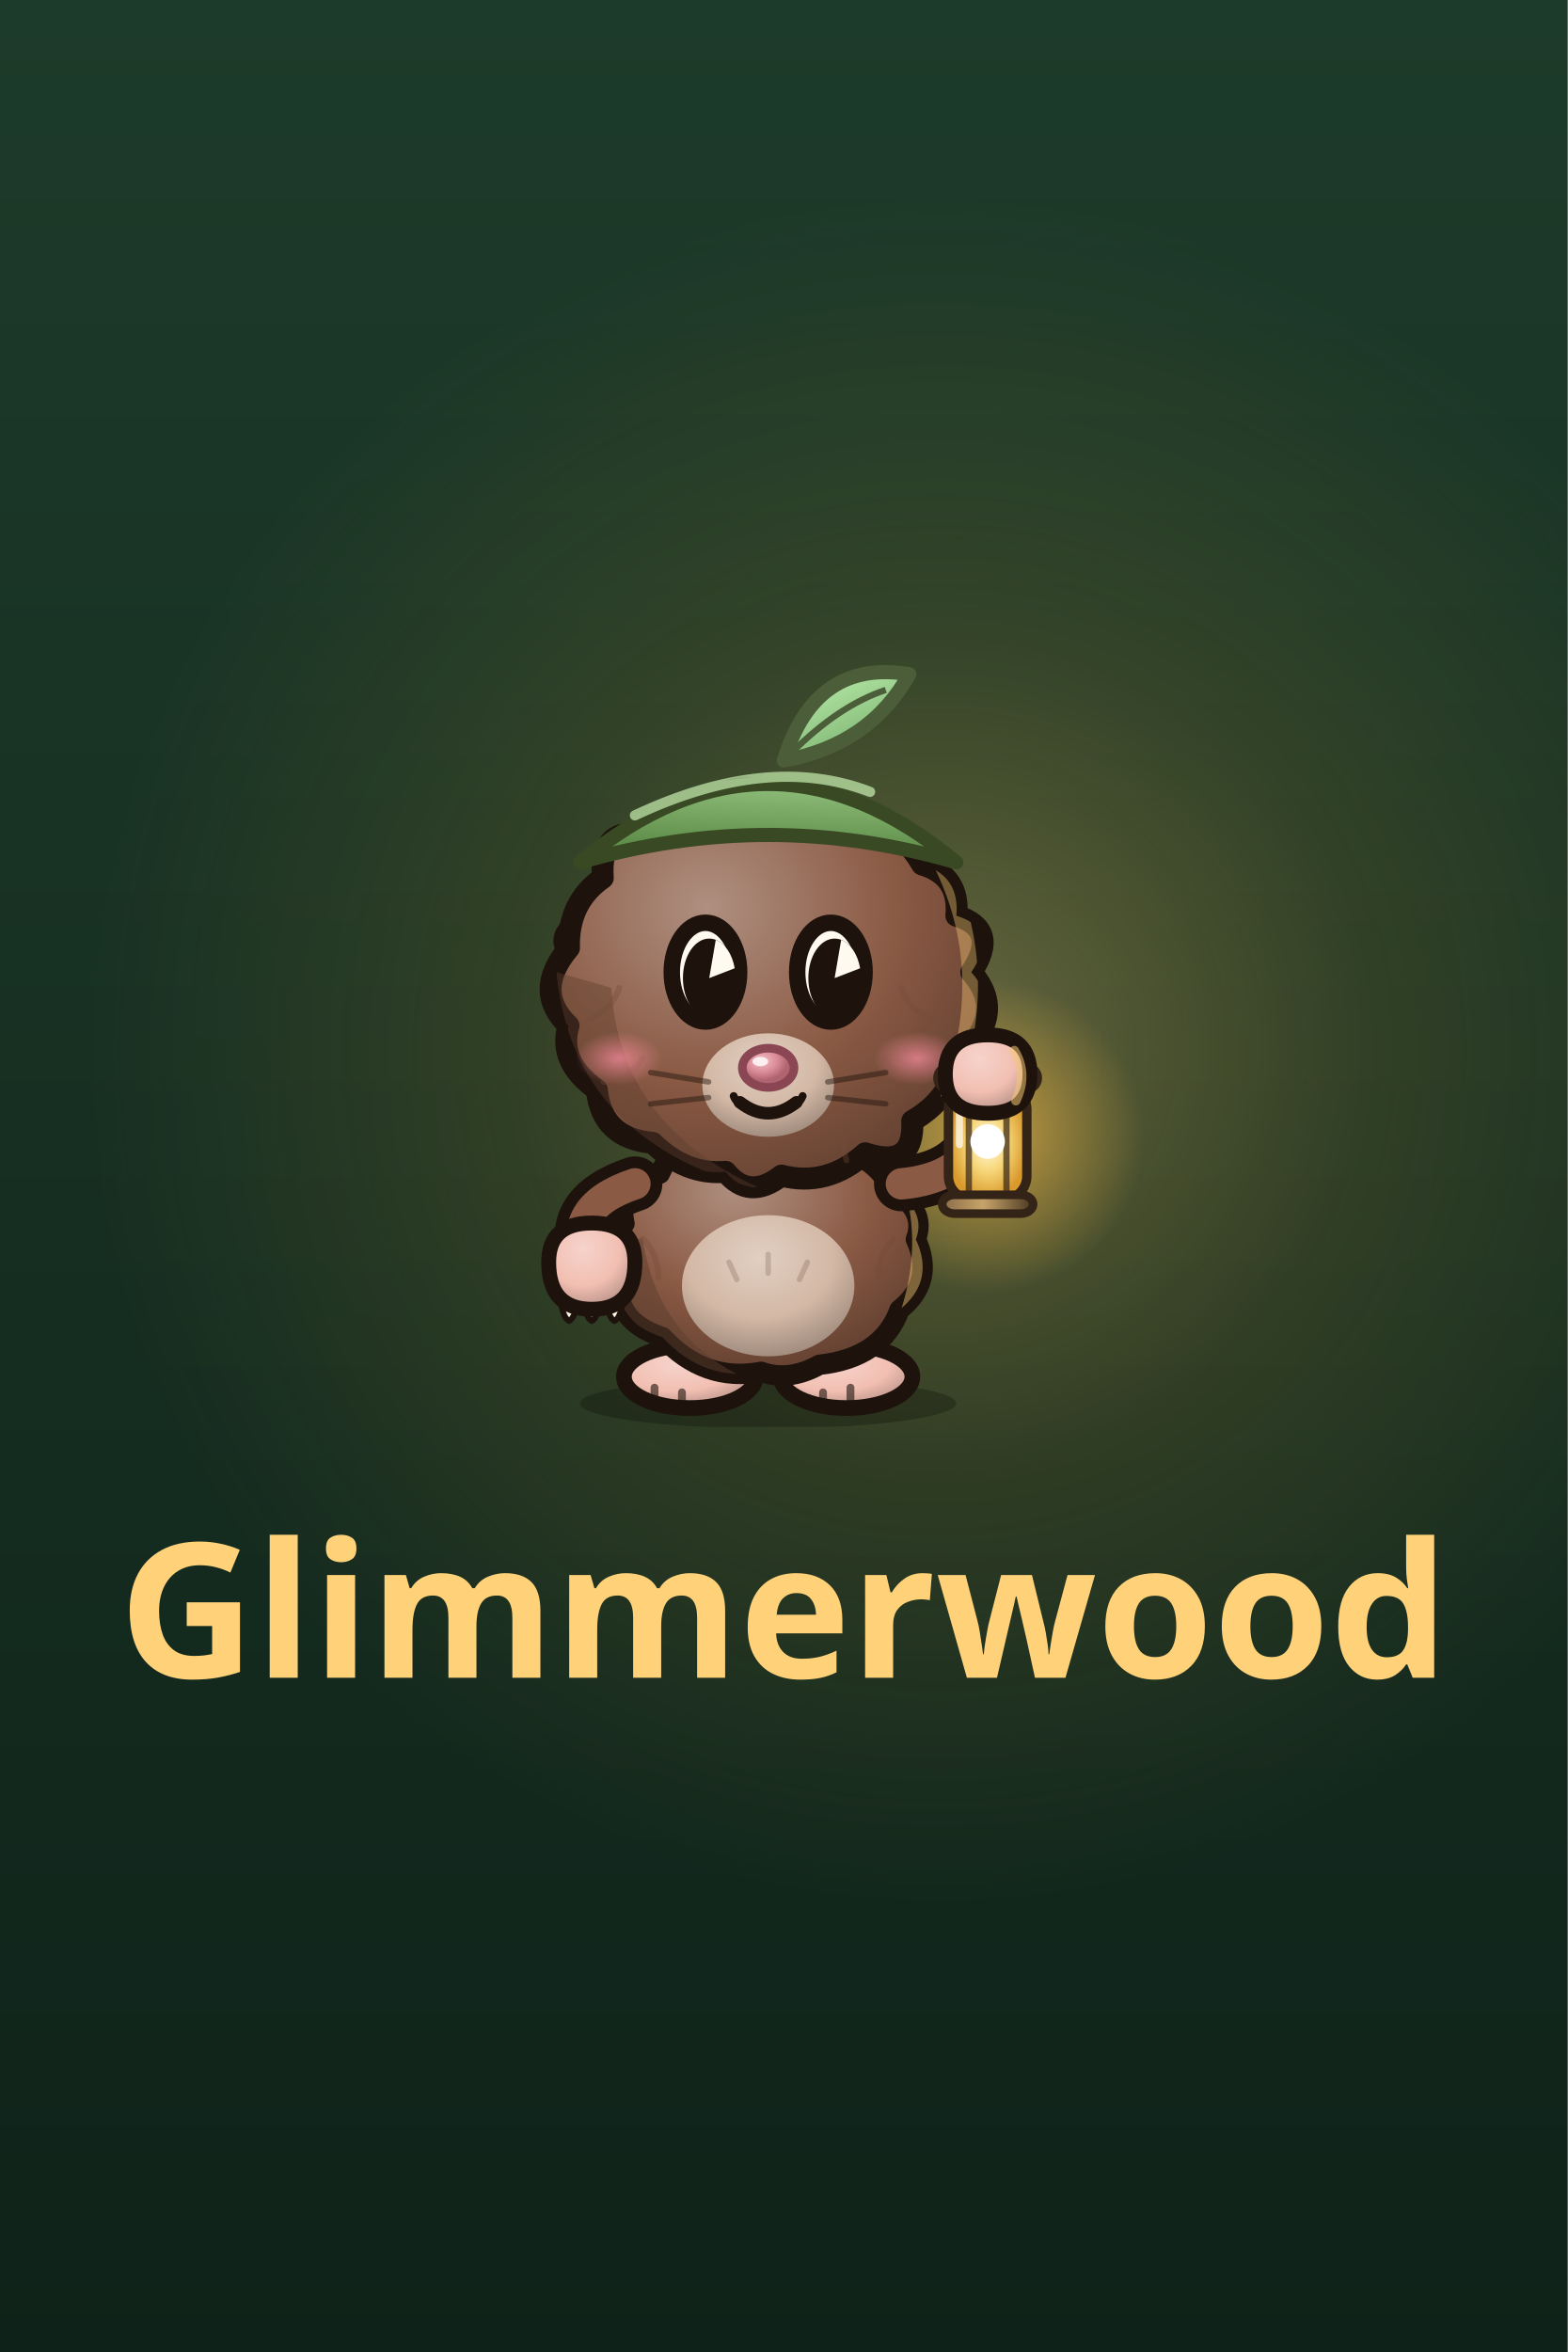
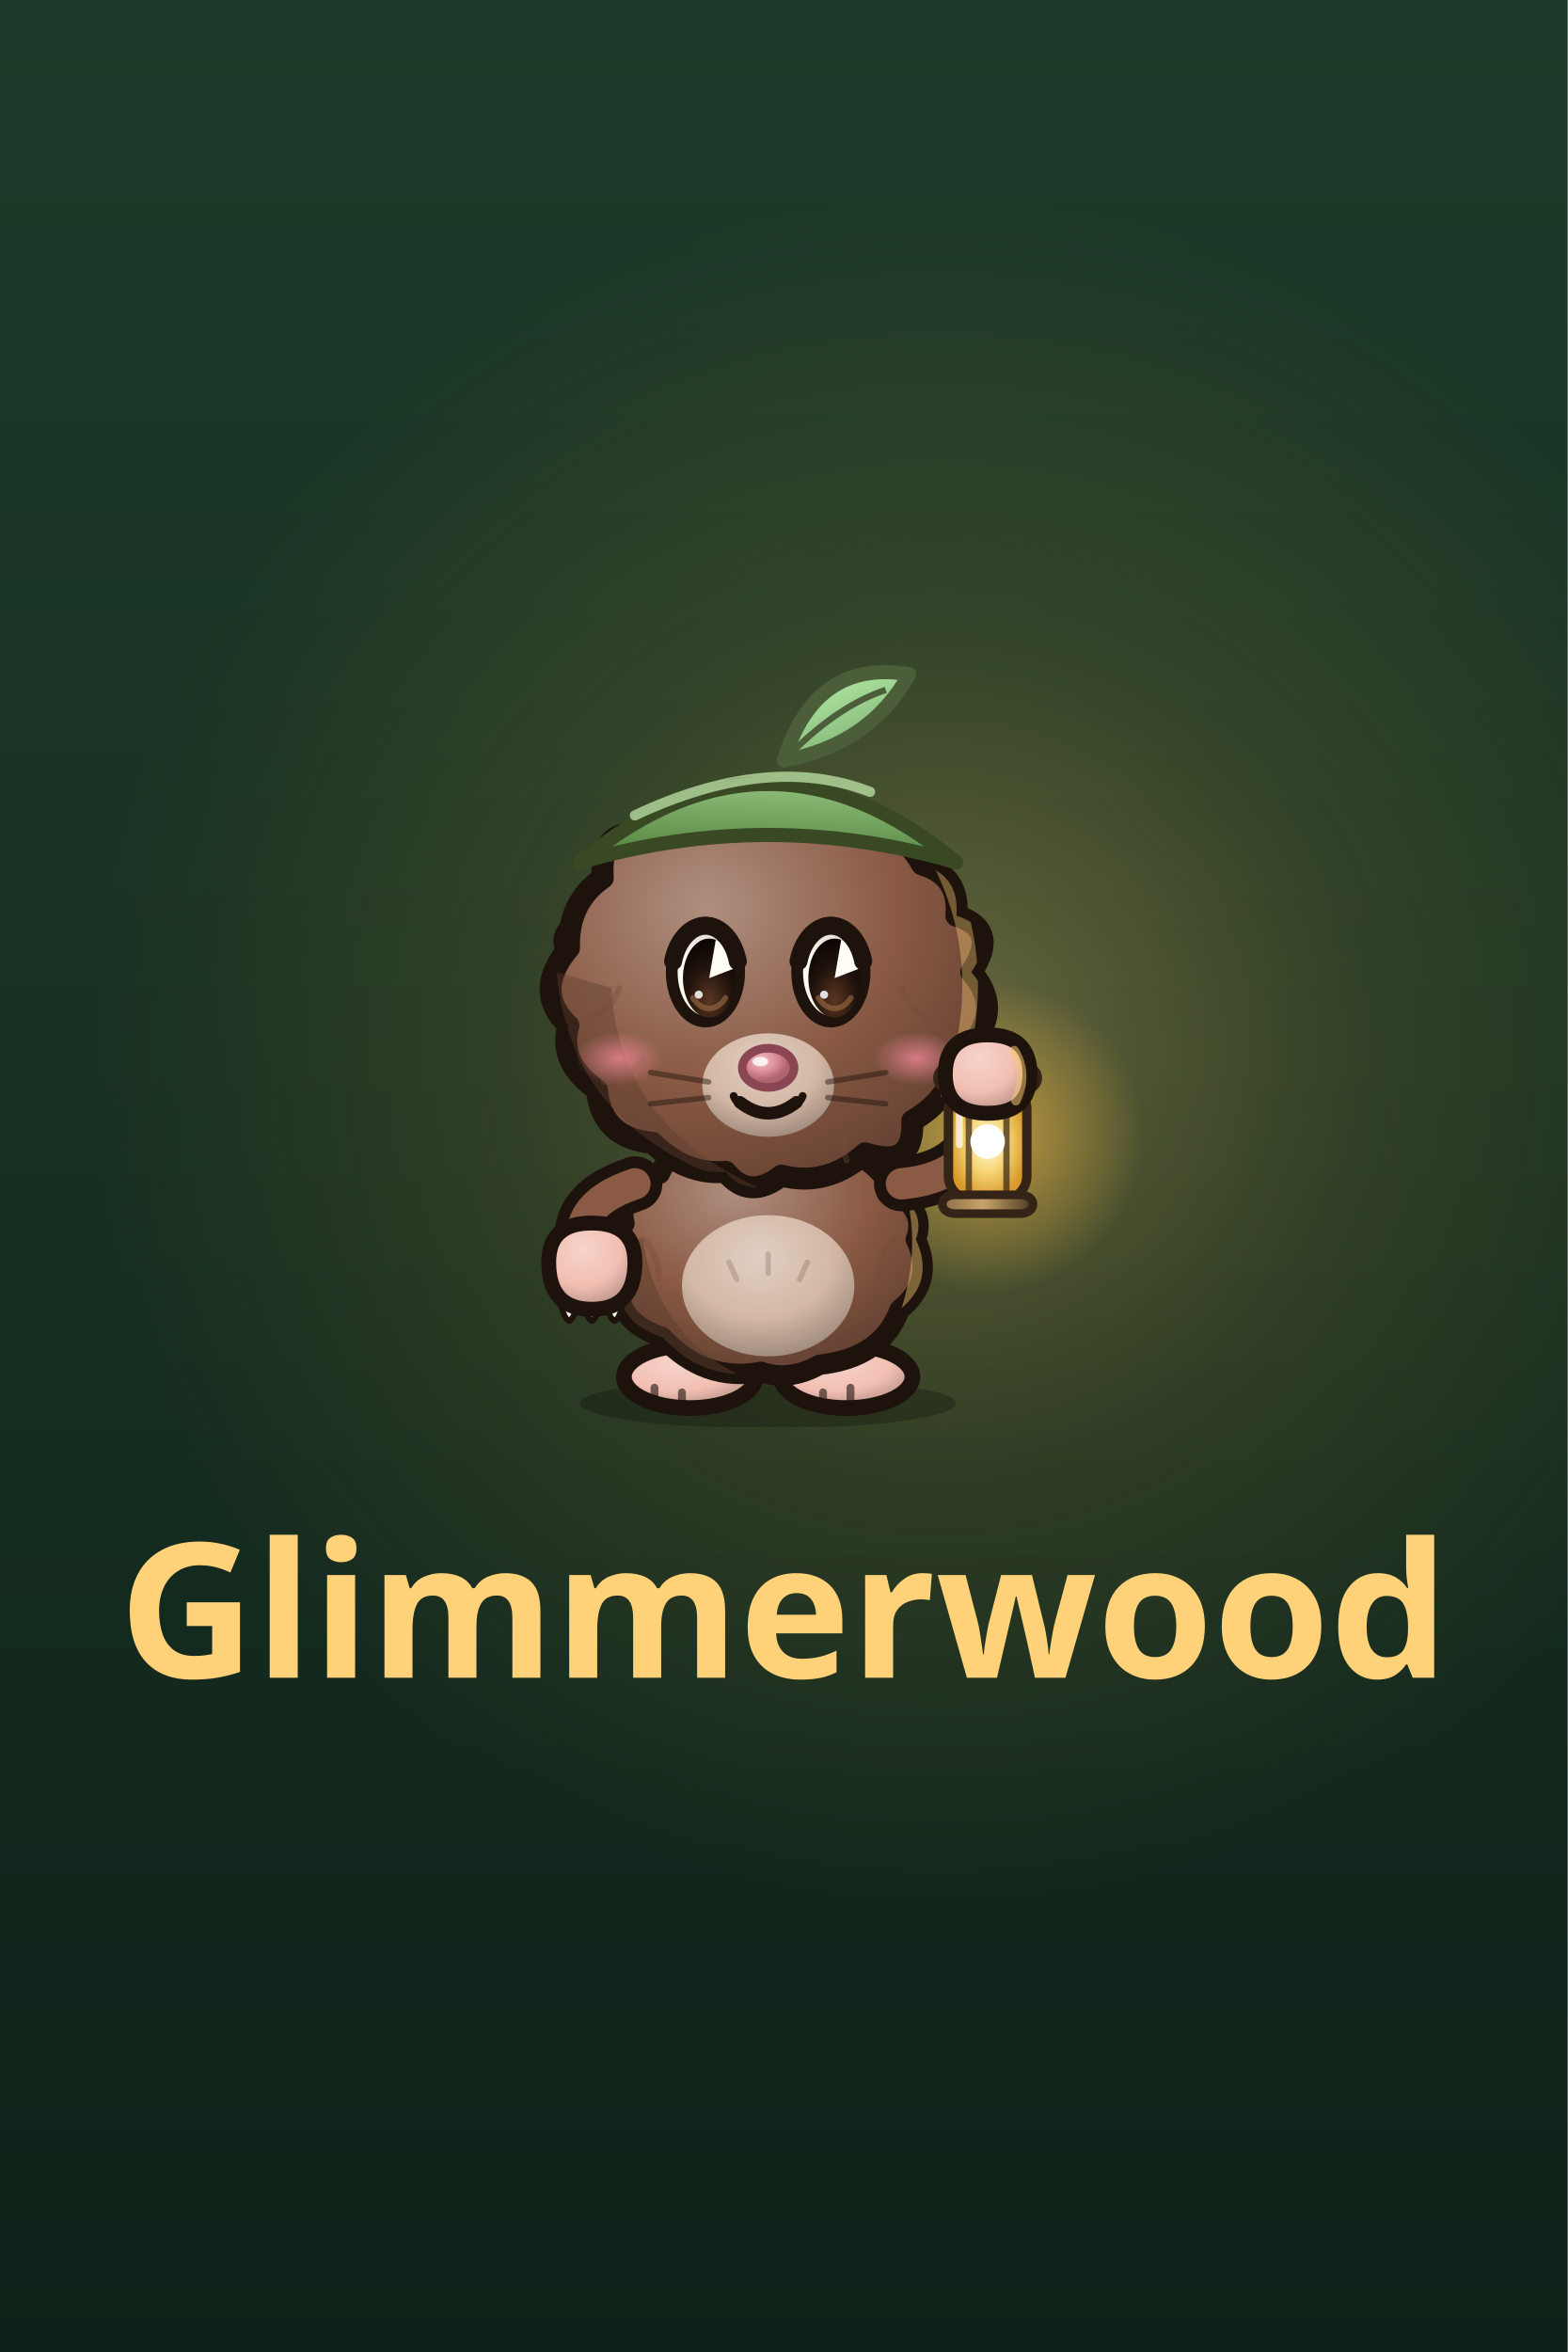
<svg xmlns="http://www.w3.org/2000/svg" viewBox="0 0 1280 1920">
  <defs>
    <linearGradient id="bg" x1="0" y1="1" x2="0" y2="0">
      <stop offset="0" stop-color="#0f2219" />
      <stop offset="1" stop-color="#1d3b2a" />
    </linearGradient>
    <radialGradient id="glow">
      <stop offset="0" stop-color="#ffd27a" stop-opacity=".35" />
      <stop offset=".5" stop-color="#f0b543" stop-opacity=".12" />
      <stop offset="1" stop-color="#f0b543" stop-opacity="0" />
    </radialGradient>
  </defs>
  <rect width="1280" height="1920" fill="url(#bg)" />
  <circle cx="768" cy="857.6" r="704" fill="url(#glow)" />
  <svg x="307.2" y="524.8" width="640" height="640" viewBox="0 0 100 100">
    <defs>
      <radialGradient id="dib0g">
        <stop offset="0" stop-color="#f0b543" stop-opacity=".7" />
        <stop offset="1" stop-color="#f0b543" stop-opacity="0" />
      </radialGradient>
      <radialGradient id="dib0h" cx="0.36" cy="0.3" r=".78">
        <stop offset="0" stop-color="#af8f80" />
        <stop offset=".55" stop-color="#8a5a44" />
        <stop offset="1" stop-color="#613f30" />
      </radialGradient>
      <radialGradient id="dib0b" cx="0.4" cy="0.25" r=".78">
        <stop offset="0" stop-color="#af8f80" />
        <stop offset=".55" stop-color="#8a5a44" />
        <stop offset="1" stop-color="#613f30" />
      </radialGradient>
      <radialGradient id="dib0c" cx="0.45" cy="0.3" r=".78">
        <stop offset="0" stop-color="#e1cfc2" />
        <stop offset=".55" stop-color="#d3b8a5" />
        <stop offset="1" stop-color="#948174" />
      </radialGradient>
      <radialGradient id="dib0p" cx="0.4" cy="0.3" r=".78">
        <stop offset="0" stop-color="#f6d3cb" />
        <stop offset=".55" stop-color="#f2bfb2" />
        <stop offset="1" stop-color="#a9867d" />
      </radialGradient>
      <radialGradient id="dib0n" cx=".38" cy=".32">
        <stop offset="0" stop-color="#f4c0c6" />
        <stop offset=".6" stop-color="#d98a96" />
        <stop offset="1" stop-color="#b06470" />
      </radialGradient>
      <radialGradient id="dib0k">
        <stop offset="0" stop-color="#ff8fa3" stop-opacity=".7" />
        <stop offset="1" stop-color="#ff8fa3" stop-opacity="0" />
      </radialGradient>
      <clipPath id="dib0B">
        <path d="M68.84 76.08 Q71.32 81.43 66.76 85.06 Q64.52 91.21 56.54 92.08 Q52.66 94.24 49.10 92.98 Q41.89 94.36 36.51 88.56 Q29.80 86.33 31.26 80.46 Q28.82 77.57 31.67 74.06 Q30.57 69.28 36.18 67.70 Q38.89 61.57 45.44 63.44 Q52.54 59.57 57.50 64.22 Q63.13 64.91 65.85 69.73 Q70.24 72.41 68.84 76.08 Z" />
      </clipPath>
      <clipPath id="dib0H">
        <path d="M75.91 42.01 Q80.74 47.45 73.99 53.25 Q73.34 58.11 68.38 60.97 Q68.70 67.20 62.38 65.10 Q57.53 69.45 51.69 67.95 Q47.57 71.16 44.58 67.47 Q39.48 67.91 35.26 63.77 Q28.75 63.20 28.14 56.99 Q23.16 53.46 24.53 48.82 Q19.93 44.43 24.59 38.91 Q24.42 33.10 28.90 29.98 Q28.43 23.03 34.67 24.62 Q37.48 20.29 41.46 21.33 Q46.57 16.36 50.99 20.02 Q57.10 18.34 60.68 22.12 Q66.54 22.88 69.64 28.27 Q74.47 29.71 74.01 34.80 Q79.58 36.53 75.91 42.01 Z" />
      </clipPath>
    </defs>
    <ellipse cx="50" cy="97" rx="24" ry="3.2" fill="#000" opacity=".24" />
    <circle cx="78" cy="63" r="20" fill="url(#dib0g)">
      <animate attributeName="r" values="18;21;18" dur="2.6s" repeatCount="indefinite" />
    </circle>
    <g>
      <animateTransform attributeName="transform" type="translate" values="0 0;0 -1.4;0 0" dur="3.2s" repeatCount="indefinite" calcMode="spline" keySplines=".45 0 .55 1;.45 0 .55 1" />
      <ellipse cx="40" cy="93.6" rx="8.4" ry="4" fill="url(#dib0p)" stroke="#1d120c" stroke-width="2" />
      <ellipse cx="60" cy="93.6" rx="8.4" ry="4" fill="url(#dib0p)" stroke="#1d120c" stroke-width="2" />
      <path d="M35.5 95 v1.6 M39 95.6 v1.6 M57 95.6 v1.6 M60.5 95 v1.6" stroke="#1d120c" stroke-width="1" stroke-linecap="round" opacity=".6" />
      <path d="M68.84 76.08 Q71.32 81.43 66.76 85.06 Q64.52 91.21 56.54 92.08 Q52.66 94.24 49.10 92.98 Q41.89 94.36 36.51 88.56 Q29.80 86.33 31.26 80.46 Q28.82 77.57 31.67 74.06 Q30.57 69.28 36.18 67.70 Q38.89 61.57 45.44 63.44 Q52.54 59.57 57.50 64.22 Q63.13 64.91 65.85 69.73 Q70.24 72.41 68.84 76.08 Z" fill="url(#dib0b)" stroke="#1d120c" stroke-width="2.6" stroke-linejoin="round" />
      <g clip-path="url(#dib0B)">
        <path d="M28 76 Q31 92 50 95 Q36 90 34 76 Z" fill="#5e3d2e" opacity=".5" />
        <path d="M67 66 Q72 77 66 90" stroke="#f4c872" stroke-width="1.8" fill="none" opacity=".45" stroke-linecap="round" />
      </g>
      <ellipse cx="50" cy="82" rx="11" ry="9" fill="url(#dib0c)" />
      <g stroke="#724a38" stroke-width=".75" fill="none" opacity=".35" stroke-linecap="round">
        <path d="M34 76 q2 2 2 5 M66 76 q-2 2 -2 5" />
      </g>
      <g stroke="#5e3d2e" stroke-width=".7" opacity=".22" stroke-linecap="round">
        <path d="M45 79 l1 2.2 M50 78 v2.4 M55 79 l-1 2.2" />
      </g>
      <ellipse cx="26.8" cy="38" rx="3.4" ry="2.8" fill="#5e3d2e" stroke="#1d120c" stroke-width="1.6" />
      <ellipse cx="73.2" cy="38" rx="3.4" ry="2.8" fill="#5e3d2e" stroke="#1d120c" stroke-width="1.6" />
      <path d="M75.91 42.01 Q80.74 47.45 73.99 53.25 Q73.34 58.11 68.38 60.97 Q68.70 67.20 62.38 65.10 Q57.53 69.45 51.69 67.95 Q47.57 71.16 44.58 67.47 Q39.48 67.91 35.26 63.77 Q28.75 63.20 28.14 56.99 Q23.16 53.46 24.53 48.82 Q19.93 44.43 24.59 38.91 Q24.42 33.10 28.90 29.98 Q28.43 23.03 34.67 24.62 Q37.48 20.29 41.46 21.33 Q46.57 16.36 50.99 20.02 Q57.10 18.34 60.68 22.12 Q66.54 22.88 69.64 28.27 Q74.47 29.71 74.01 34.80 Q79.58 36.53 75.91 42.01 Z" fill="url(#dib0h)" stroke="#1d120c" stroke-width="2.8" stroke-linejoin="round" />
      <g clip-path="url(#dib0H)">
        <path d="M23 42 Q25 64 50 70 Q31 62 30 44 Z" fill="#5e3d2e" opacity=".42" />
        <path d="M72 28 Q79 42 73 58" stroke="#f4c872" stroke-width="2" fill="none" opacity=".4" stroke-linecap="round" />
        <path d="M35 23 Q43 18 52 19" stroke="#ffffff" stroke-width="2" opacity=".22" fill="none" stroke-linecap="round" />
        <g stroke="#724a38" stroke-width=".75" fill="none" opacity=".35" stroke-linecap="round">
          <path d="M27 48 q3 -1 4 -4 M29 56 q3 0 5 -3 M71 48 q-3 -1 -4 -4 M70 56 q-3 0 -5 -3 M60 66 q-1 -3 1 -5" />
        </g>
      </g>
      <g transform="translate(42 42)">
        <g>
          <animateTransform attributeName="transform" type="scale" values="1 1;1 1;1 .1;1 1" keyTimes="0;.94;.97;1" dur="4.4s" repeatCount="indefinite" />
-           <ellipse rx="4.3" ry="6.3" fill="#fffaf0" stroke="#1d120c" stroke-width="2.1" />
-           <ellipse cx="0.48" cy="0.756" rx="3.354" ry="5.04" fill="#1d120c" />
-           <path d="M0.48 0.756 L1.314 -4.126 A3.354 5.04 0 0 1 3.729 -0.497 Z" fill="#fffaf0" />
+           <defs>
+             <linearGradient id="pe1s" x1="0" y1="0" x2="0" y2="1">
+               <stop offset="0" stop-color="#ddd3c6" />
+               <stop offset=".38" stop-color="#fffcf4" />
+               <stop offset="1" stop-color="#fff8ec" />
+             </linearGradient>
+             <radialGradient id="pe1p" cx=".5" cy=".78" r=".75">
+               <stop offset="0" stop-color="#5a3622" />
+               <stop offset=".55" stop-color="#22140c" />
+               <stop offset="1" stop-color="#0c0604" />
+             </radialGradient>
+           </defs>
+           <ellipse rx="4.3" ry="6.3" fill="url(#pe1s)" stroke="#1d120c" stroke-width="1.5" />
+           <ellipse cx="0.48" cy="0.756" rx="3.354" ry="5.04" fill="url(#pe1p)" />
+           <path d="M-1.599 3.276 A2.851 4.284 0 0 0 2.559 3.276" stroke="#a8724a" stroke-width=".7" fill="none" opacity=".55" stroke-linecap="round" />
+           <path d="M0.48 0.756 L1.314 -4.126 A3.354 5.04 0 0 1 3.729 -0.497 Z" fill="#fffdf6" />
+           <circle cx="-0.862" cy="2.873" r="0.516" fill="#fff" opacity=".85" />
+           <path d="M-4.128 -1.386 A4.3 6.3 0 0 1 4.128 -1.386" stroke="#1d120c" stroke-width="2.3" fill="none" stroke-linecap="round" />
        </g>
      </g>
      <g transform="translate(58 42)">
        <g>
          <animateTransform attributeName="transform" type="scale" values="1 1;1 1;1 .1;1 1" keyTimes="0;.94;.97;1" dur="4.4s" repeatCount="indefinite" />
-           <ellipse rx="4.3" ry="6.3" fill="#fffaf0" stroke="#1d120c" stroke-width="2.1" />
-           <ellipse cx="0.48" cy="0.756" rx="3.354" ry="5.04" fill="#1d120c" />
-           <path d="M0.48 0.756 L1.314 -4.126 A3.354 5.04 0 0 1 3.729 -0.497 Z" fill="#fffaf0" />
+           <defs>
+             <linearGradient id="pe2s" x1="0" y1="0" x2="0" y2="1">
+               <stop offset="0" stop-color="#ddd3c6" />
+               <stop offset=".38" stop-color="#fffcf4" />
+               <stop offset="1" stop-color="#fff8ec" />
+             </linearGradient>
+             <radialGradient id="pe2p" cx=".5" cy=".78" r=".75">
+               <stop offset="0" stop-color="#5a3622" />
+               <stop offset=".55" stop-color="#22140c" />
+               <stop offset="1" stop-color="#0c0604" />
+             </radialGradient>
+           </defs>
+           <ellipse rx="4.3" ry="6.3" fill="url(#pe2s)" stroke="#1d120c" stroke-width="1.5" />
+           <ellipse cx="0.48" cy="0.756" rx="3.354" ry="5.04" fill="url(#pe2p)" />
+           <path d="M-1.599 3.276 A2.851 4.284 0 0 0 2.559 3.276" stroke="#a8724a" stroke-width=".7" fill="none" opacity=".55" stroke-linecap="round" />
+           <path d="M0.48 0.756 L1.314 -4.126 A3.354 5.04 0 0 1 3.729 -0.497 Z" fill="#fffdf6" />
+           <circle cx="-0.862" cy="2.873" r="0.516" fill="#fff" opacity=".85" />
+           <path d="M-4.128 -1.386 A4.3 6.3 0 0 1 4.128 -1.386" stroke="#1d120c" stroke-width="2.3" fill="none" stroke-linecap="round" />
        </g>
      </g>
      <ellipse cx="31" cy="53" rx="5.6" ry="3.4" fill="url(#dib0k)" />
      <ellipse cx="69" cy="53" rx="5.6" ry="3.4" fill="url(#dib0k)" />
      <ellipse cx="50" cy="56.4" rx="8.4" ry="6.6" fill="url(#dib0c)" />
      <ellipse cx="50" cy="54.2" rx="3.3" ry="2.5" fill="url(#dib0n)" stroke="#8a4652" stroke-width="1.1" />
      <ellipse cx="49" cy="53.4" rx="1" ry=".6" fill="#fff" opacity=".8" />
      <path d="M46.4 58.6 Q50 61.4 53.6 58.6" stroke="#1d120c" stroke-width="1.6" fill="none" stroke-linecap="round" />
      <path d="M45.6 57.8 q.4 1 1.1 1 M54.4 57.8 q-.4 1 -1.1 1" stroke="#1d120c" stroke-width="1" fill="none" stroke-linecap="round" />
      <g stroke="#1d120c" stroke-width=".7" opacity=".45" stroke-linecap="round">
        <path d="M42.4 56 L35 54.8 M42.4 58 L35 58.8" />
        <path d="M57.6 56 L65 54.8 M57.6 58 L65 58.8" />
      </g>
      <g>
        <animateTransform attributeName="transform" type="rotate" values="-2 50 22;2 50 22;-2 50 22" dur="4s" repeatCount="indefinite" />
        <defs>
          <linearGradient id="dib0tl" gradientTransform="rotate(100 .5 .5)">
            <stop offset="0" stop-color="#8fbe7b" />
            <stop offset="1" stop-color="#53833e" />
          </linearGradient>
          <linearGradient id="dib0ts" gradientTransform="rotate(60 .5 .5)">
            <stop offset="0" stop-color="#b4e8a7" />
            <stop offset="1" stop-color="#79af6c" />
          </linearGradient>
        </defs>
        <path d="M26 28 Q50 8 74 28 Q50 21 26 28 Z" fill="url(#dib0tl)" stroke="#384923" stroke-width="1.8" stroke-linejoin="round" />
        <path d="M33 22 Q50 14 63 19" stroke="#c7f0b0" stroke-width="1.3" fill="none" opacity=".7" stroke-linecap="round" />
        <path d="M52 15 Q56 2 68 4 Q63 13 52 15 Z" fill="url(#dib0ts)" stroke="#4b5e39" stroke-width="1.8" stroke-linejoin="round" />
        <path d="M53 14 Q59 8 65 6" stroke="#4b5e39" stroke-width=".8" fill="none" />
      </g>
      <path d="M33 69 Q24 72 27 79" stroke="#1d120c" stroke-width="7" fill="none" stroke-linecap="round" />
      <path d="M33 69 Q24 72 27 79" stroke="#8a5a44" stroke-width="4" fill="none" stroke-linecap="round" />
      <g fill="#fff6ea" stroke="#1d120c" stroke-width=".75" stroke-linejoin="round">
        <path d="M23.5 83.4 Q23.7 86 24.6 86.5 Q25.5 86 25.7 83.4 Z" />
        <path d="M26.4 83.4 Q26.6 86 27.5 86.5 Q28.4 86 28.6 83.4 Z" />
        <path d="M29.3 83.4 Q29.5 86 30.4 86.5 Q31.3 86 31.5 83.4 Z" />
      </g>
      <path d="M22 79 Q22 74 27.5 74 Q33 74 33 79 Q33 85 27.5 85 Q22 85 22 79 Z" fill="url(#dib0p)" stroke="#1d120c" stroke-width="1.9" />
      <path d="M67 69 Q78 68 78 57" stroke="#1d120c" stroke-width="7" fill="none" stroke-linecap="round" />
      <path d="M67 69 Q78 68 78 57" stroke="#8a5a44" stroke-width="4" fill="none" stroke-linecap="round" />
      <g>
        <animateTransform attributeName="transform" type="rotate" values="-4 78 54;4 78 54;-4 78 54" dur="3.2s" repeatCount="indefinite" />
        <g transform="translate(-2 0)">
          <defs>
            <linearGradient id="dib0Lm" x1="0" x2="1">
              <stop offset="0" stop-color="#8a6d48" />
              <stop offset=".45" stop-color="#c8a46a" />
              <stop offset="1" stop-color="#4a3824" />
            </linearGradient>
            <radialGradient id="dib0La">
              <stop offset="0" stop-color="#fffbe6" />
              <stop offset=".5" stop-color="#f7d77a" />
              <stop offset="1" stop-color="#d99a2b" />
            </radialGradient>
          </defs>
          <rect x="75" y="56.5" width="10" height="14.5" rx="3" fill="url(#dib0La)" stroke="#332417" stroke-width="1.2" />
          <rect x="73.6" y="54" width="12.8" height="3" rx="1.6" fill="url(#dib0Lm)" stroke="#332417" stroke-width="1.1" />
          <rect x="74.2" y="70.4" width="11.6" height="2.4" rx="1.6" fill="url(#dib0Lm)" stroke="#332417" stroke-width="1.1" />
          <path d="M77.6 57 V70.4 M82.4 57 V70.4" stroke="#332417" stroke-width=".8" opacity=".7" />
          <circle cx="80" cy="63.6" r="2.2" fill="#fff" />
          <path d="M76.4 59 V64" stroke="#fff" stroke-width=".9" opacity=".7" stroke-linecap="round" />
        </g>
      </g>
      <path d="M72.6 55 Q72.6 50 78 50 Q83.4 50 83.4 55 Q83.4 60 78 60 Q72.6 60 72.6 55 Z" fill="url(#dib0p)" stroke="#1d120c" stroke-width="1.9" />
      <path d="M81.4 52 Q83.2 55 81.6 58.4" stroke="#f4c872" stroke-width="1.2" fill="none" opacity=".55" stroke-linecap="round" />
    </g>
  </svg>
  <text x="640" y="1369.6" text-anchor="middle" font-family="Fredoka" font-weight="700" font-size="153.6" fill="#ffd27a">Glimmerwood</text>
</svg>
